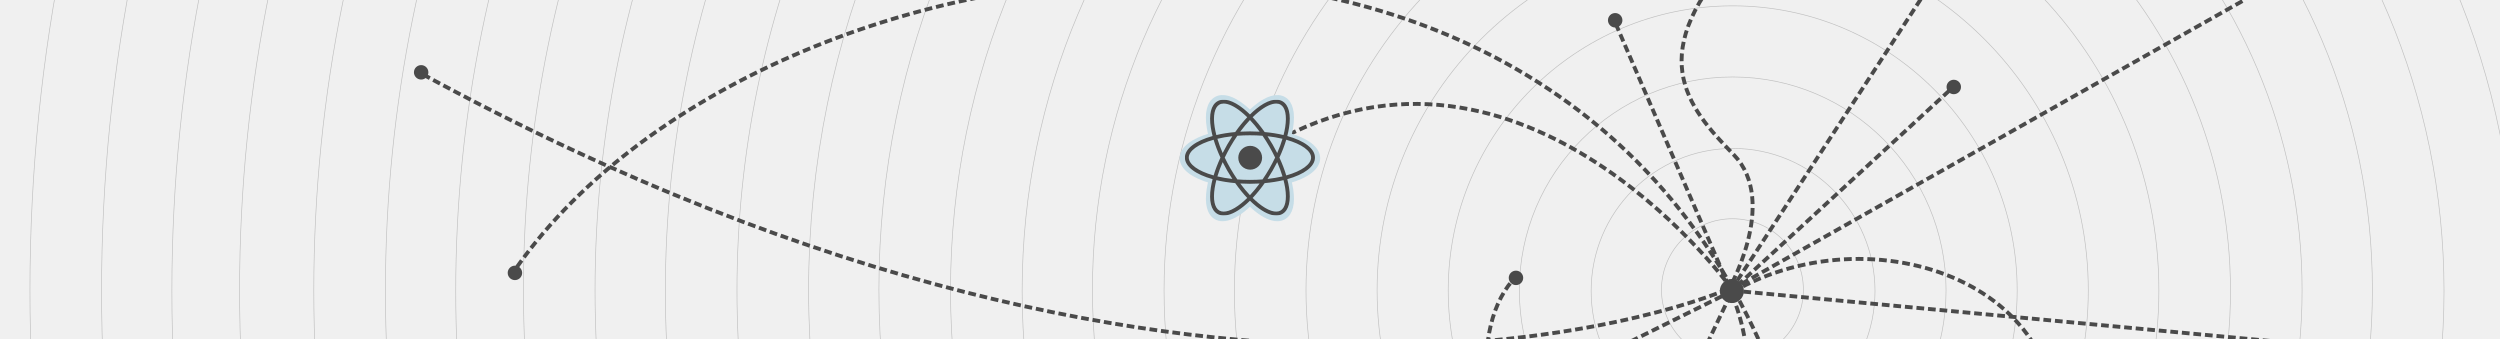
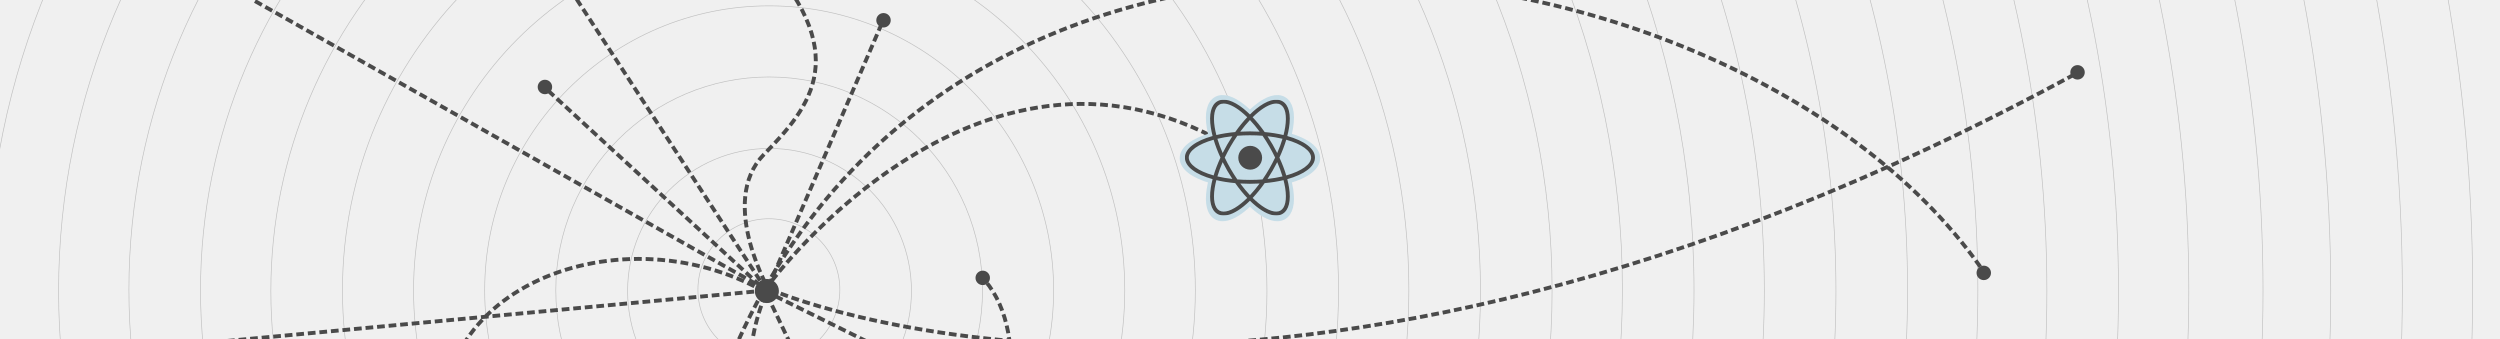
<svg xmlns="http://www.w3.org/2000/svg" xmlns:xlink="http://www.w3.org/1999/xlink" width="1920" height="260" viewBox="0 0 1920 260">
  <defs>
    <path id="a" d="M0 89.516h99.904V.544H0z" />
  </defs>
  <g fill="none" fill-rule="evenodd">
+     <g stroke="#4A4A4A" stroke-width="3">
+       <path d="M586.756 227.982l93.366-216.696" stroke-dasharray="5.934,2.967" />
+       <path d="M588.5 222.5l-395-223" stroke-dasharray="6.053,3.026" />
+       <path d="M590.5 225.5l-174-160" stroke-dasharray="5.98,2.99" />
+       <path d="M591.83 225.128s-41.065-69.766-5.088-106.584c35.976-36.818 70.344-77.708-5.852-157.754" stroke-dasharray="6,3" />
+       <path d="M587.956 223.115L39.5 274.5" stroke-dasharray="5.934,2.967" />
+       <path d="M587.5 223.5l144.277 71.463" stroke-dasharray="6.007,3.004" />
+       <path d="M684.36 426.394l-96.113-201.667c-114.9-66.686-282.919 1.175-242.025 138.558" stroke-dasharray="5.987,2.994" />
+       <path d="M792.316 1270.51l-256.79-919.197C669.982-160.927 1337-68 1525.004 210.895" stroke-dasharray="5.987,2.994" />
+       <path d="M951.712 116.59C756.564-6.003 591.678 217.092 591.678 217.092 539.46 331.63 628.954 405.974 706.092 381.608c77.138-24.366 85.249-125.602 50.599-165.853M588.68 223.03L329.5-174.5" stroke-dasharray="6,3" />
+       <path d="M591.308 222.168S975.546 393.516 1595.625 55.834" stroke-dasharray="5.95,2.92" />
+     </g>
+     <g fill="#4A4A4A">
+       <path d="M684.088 15.574a5.55 5.55 0 1 1-11.102 0 5.55 5.55 0 0 1 11.102 0M1529.088 209.574a5.55 5.55 0 1 1-11.102 0 5.55 5.55 0 0 1 11.102 0M598.193 223.4a9.25 9.25 0 1 1-18.499 0 9.25 9.25 0 0 1 18.499 0M760.29 213.408a5.55 5.55 0 1 1-11.102 0 5.55 5.55 0 0 1 11.101 0M424.053 66.799a5.55 5.55 0 1 1-11.102 0 5.55 5.55 0 0 1 11.102 0M1601.1 55.55a5.55 5.55 0 1 1-11.102 0 5.55 5.55 0 0 1 11.102 0" />
+     </g>
    <g stroke="#4A4A4A" stroke-width=".5" opacity=".3">
-       <path d="M948.012 223.523c0 211.247 171.254 382.5 382.502 382.5 211.249 0 382.498-171.253 382.498-382.5s-171.25-382.5-382.498-382.5-382.502 171.253-382.502 382.5z" />
-       <path d="M1003.012 223.023c0 181.148 146.629 328 327.502 328 180.873 0 327.498-146.852 327.498-328s-146.625-328-327.498-328-327.502 146.852-327.502 328z" />
-       <path d="M1057.614 222.988c0 150.842 122.269 273.125 273.095 273.125 150.826 0 273.095-122.283 273.095-273.125 0-150.843-122.27-273.125-273.095-273.125-150.826 0-273.095 122.282-273.095 273.125z" />
-       <path d="M1112.233 222.988c0 120.674 97.815 218.5 218.476 218.5s218.476-97.826 218.476-218.5c0-120.673-97.815-218.5-218.476-218.5-120.66 0-218.476 97.827-218.476 218.5z" />
-       <path d="M894 223c0 241.347 195.655 437 437.003 437C1572.35 660 1768 464.347 1768 223s-195.65-437-436.997-437C1089.655-214 894-18.347 894 223z" />
-       <path d="M730 223c0 331.92 269.081 601 601.004 601C1662.926 824 1932 554.92 1932 223s-269.074-601-600.996-601C999.08-378 730-108.92 730 223z" />
-       <path d="M785 223.5c0 301.821 244.456 546.5 546.003 546.5S1877 525.321 1877 223.5 1632.55-323 1331.003-323C1029.456-323 785-78.321 785 223.5z" />
-       <path d="M839 222.5c0 271.446 220.056 491.5 491.503 491.5S1822 493.946 1822 222.5 1601.95-269 1330.503-269 839-48.946 839 222.5z" />
-       <path d="M675 222.5C675 584.52 968.482 878 1330.504 878S1986 584.52 1986 222.5 1692.526-433 1330.504-433 675-139.52 675 222.5z" />
-       <path d="M621 223c0 392.12 317.883 710 710.004 710C1723.126 933 2041 615.12 2041 223s-317.874-710-709.996-710C938.883-487 621-169.12 621 223z" />
-       <path d="M566 223c0 422.494 342.284 765 764.505 765C1752.725 988 2095 645.494 2095 223s-342.275-765-764.495-765C908.284-542 566-199.494 566 223z" />
-       <path d="M511 223.5c0 452.594 366.908 819.5 819.505 819.5C1783.1 1043 2150 676.094 2150 223.5S1783.101-596 1330.505-596C877.908-596 511-229.094 511 223.5z" />
-       <path d="M457 223c0 482.693 391.31 874 874.005 874C1813.701 1097 2205 705.693 2205 223s-391.299-874-873.995-874S457-259.693 457 223z" />
-       <path d="M402 222.5c0 512.792 415.71 928.5 928.506 928.5C1843.3 1151 2259 735.292 2259 222.5c0-512.792-415.7-928.5-928.494-928.5C817.71-706 402-290.292 402 222.5z" />
-       <path d="M296 223.5C296 798.148 759.616 1264 1331.506 1264 1903.396 1264 2367 798.148 2367 223.5S1903.396-817 1331.506-817C759.616-817 296-351.148 296 223.5z" />
-       <path d="M350 223.5c0 544.272 439.216 985.5 981.006 985.5S2312 767.772 2312 223.5c0-544.272-439.204-985.5-980.994-985.5S350-320.772 350 223.5z" />
-       <path d="M1330.709 386.863c90.495 0 163.857-73.37 163.857-163.875s-73.362-163.875-163.857-163.875-163.857 73.37-163.857 163.875 73.362 163.875 163.857 163.875z" />
-       <path d="M1276 222.5c0 30.1 24.4 54.5 54.5 54.5s54.5-24.4 54.5-54.5-24.4-54.5-54.5-54.5-54.5 24.4-54.5 54.5z" />
-       <path d="M1222 223.5c0 60.475 48.802 109.5 109 109.5 60.2 0 109-49.025 109-109.5S1391.2 114 1331 114c-60.198 0-109 49.025-109 109.5z" />
-       <path d="M-31 224c0 756.072 610.022 1369 1362.508 1369C2083.995 1593 2694 980.072 2694 224s-610.005-1369-1362.492-1369C579.022-1145-31-532.072-31 224z" />
-       <path d="M23 223c0 725.696 585.62 1314 1308.008 1314C2053.395 1537 2639 948.696 2639 223s-585.605-1314-1307.992-1314S23-502.696 23 223z" />
-       <path d="M78 223.5C78 919.097 639.22 1483 1331.507 1483 2023.795 1483 2585 919.097 2585 223.5S2023.795-1036 1331.507-1036C639.22-1036 78-472.097 78 223.5z" />
-       <path d="M132 223.5C132 888.722 668.82 1428 1331.007 1428 1993.195 1428 2530 888.722 2530 223.5S1993.195-981 1331.007-981 132-441.722 132 223.5z" />
-       <path d="M184 223c0 633.466 513.537 1147 1147.007 1147S2478 856.466 2478 223 1964.476-924 1331.007-924C697.537-924 184-410.466 184 223z" />
-       <path d="M241 223c0 604.747 488.017 1095 1090.007 1095C1932.996 1318 2421 827.747 2421 223c0-604.747-488.004-1095-1089.993-1095C729.017-872 241-381.747 241 223z" />
+       <path d="M208.012 223.523c0 211.247 171.254 382.5 382.502 382.5 211.249 0 382.498-171.253 382.498-382.5s-171.25-382.5-382.498-382.5-382.502 171.253-382.502 382.5z" />
+       <path d="M263.012 223.023c0 181.148 146.629 328 327.502 328 180.873 0 327.498-146.852 327.498-328s-146.625-328-327.498-328-327.502 146.852-327.502 328z" />
+       <path d="M317.614 222.988c0 150.842 122.269 273.125 273.095 273.125 150.826 0 273.095-122.283 273.095-273.125 0-150.843-122.27-273.125-273.095-273.125-150.826 0-273.095 122.282-273.095 273.125z" />
+       <path d="M372.233 222.988c0 120.674 97.815 218.5 218.475 218.5 120.662 0 218.477-97.826 218.477-218.5 0-120.673-97.815-218.5-218.476-218.5-120.66 0-218.476 97.827-218.476 218.5z" />
+       <path d="M154 223c0 241.347 195.655 437 437.003 437C832.35 660 1028 464.347 1028 223S832.35-214 591.003-214C349.655-214 154-18.347 154 223z" />
+       <path d="M-10 223c0 331.92 269.081 601 601.004 601C922.926 824 1192 554.92 1192 223S922.926-378 591.004-378C259.08-378-10-108.92-10 223z" />
+       <path d="M45 223.5C45 525.321 289.456 770 591.003 770S1137 525.321 1137 223.5 892.55-323 591.003-323C289.456-323 45-78.321 45 223.5z" />
+       <path d="M99 222.5C99 493.946 319.056 714 590.503 714S1082 493.946 1082 222.5 861.95-269 590.503-269 99-48.946 99 222.5z" />
+       <path d="M-65 222.5C-65 584.52 228.482 878 590.504 878S1246 584.52 1246 222.5 952.526-433 590.504-433-65-139.52-65 222.5z" />
+       <path d="M-119 223c0 392.12 317.883 710 710.004 710C983.126 933 1301 615.12 1301 223S983.126-487 591.004-487C198.883-487-119-169.12-119 223z" />
+       <path d="M-174 223c0 422.494 342.284 765 764.505 765C1012.725 988 1355 645.494 1355 223s-342.275-765-764.495-765C168.284-542-174-199.494-174 223z" />
+       <path d="M-229 223.5c0 452.594 366.908 819.5 819.505 819.5C1043.1 1043 1410 676.094 1410 223.5S1043.101-596 590.505-596C137.908-596-229-229.094-229 223.5z" />
+       <path d="M-283 223c0 482.693 391.31 874 874.005 874C1073.701 1097 1465 705.693 1465 223s-391.299-874-873.995-874S-283-259.693-283 223z" />
+       <path d="M-338 222.5c0 512.792 415.71 928.5 928.506 928.5C1103.3 1151 1519 735.292 1519 222.5c0-512.792-415.7-928.5-928.494-928.5C77.71-706-338-290.292-338 222.5z" />
+       <path d="M-444 223.5C-444 798.148 19.616 1264 591.506 1264 1163.396 1264 1627 798.148 1627 223.5S1163.396-817 591.506-817C19.616-817-444-351.148-444 223.5z" />
+       <path d="M-390 223.5c0 544.272 439.216 985.5 981.006 985.5S1572 767.772 1572 223.5c0-544.272-439.204-985.5-980.994-985.5S-390-320.772-390 223.5z" />
+       <path d="M590.709 386.863c90.495 0 163.857-73.37 163.857-163.875S681.204 59.113 590.709 59.113s-163.857 73.37-163.857 163.875 73.362 163.875 163.857 163.875z" />
+       <path d="M536 222.5c0 30.1 24.4 54.5 54.5 54.5s54.5-24.4 54.5-54.5-24.4-54.5-54.5-54.5-54.5 24.4-54.5 54.5z" />
+       <path d="M482 223.5c0 60.475 48.802 109.5 109 109.5 60.2 0 109-49.025 109-109.5S651.2 114 591 114c-60.198 0-109 49.025-109 109.5z" />
+       <path d="M-771 224c0 756.072 610.022 1369 1362.508 1369C1343.995 1593 1954 980.072 1954 224S1343.995-1145 591.508-1145C-160.978-1145-771-532.072-771 224z" />
+       <path d="M-717 223c0 725.696 585.62 1314 1308.008 1314C1313.395 1537 1899 948.696 1899 223S1313.395-1091 591.008-1091-717-502.696-717 223z" />
+       <path d="M-662 223.5C-662 919.097-100.78 1483 591.507 1483 1283.795 1483 1845 919.097 1845 223.5S1283.795-1036 591.507-1036C-100.78-1036-662-472.097-662 223.5z" />
+       <path d="M-608 223.5C-608 888.722-71.18 1428 591.007 1428 1253.195 1428 1790 888.722 1790 223.5S1253.195-981 591.007-981-608-441.722-608 223.5z" />
+       <path d="M-556 223c0 633.466 513.537 1147 1147.007 1147S1738 856.466 1738 223 1224.476-924 591.007-924C-42.463-924-556-410.466-556 223z" />
+       <path d="M-499 223c0 604.747 488.017 1095 1090.007 1095C1192.996 1318 1681 827.747 1681 223c0-604.747-488.004-1095-1089.993-1095C-10.983-872-499-381.747-499 223z" />
    </g>
-     <g stroke="#4A4A4A" stroke-width="3">
-       <path d="M1331.244 227.982l-93.366-216.696" stroke-dasharray="5.934,2.967" />
-       <path d="M1329.5 222.5l395-223" stroke-dasharray="6.053,3.026" />
-       <path d="M1327.5 225.5l174-160" stroke-dasharray="5.98,2.99" />
-       <path d="M1326.17 225.128s41.065-69.766 5.088-106.584c-35.976-36.818-70.344-77.708 5.852-157.754" stroke-dasharray="6,3" />
-       <path d="M1330.044 223.115L1878.5 274.5" stroke-dasharray="5.934,2.967" />
-       <path d="M1330.5 223.5l-144.277 71.463" stroke-dasharray="6.007,3.004" />
-       <path d="M1233.64 426.394l96.113-201.667c114.9-66.686 282.919 1.175 242.025 138.558" stroke-dasharray="5.987,2.994" />
-       <path d="M1125.684 1270.51l256.79-919.197C1248.018-160.927 581-68 392.996 210.895" stroke-dasharray="5.987,2.994" />
-       <path d="M966.288 116.59c195.148-122.593 360.034 100.502 360.034 100.502 52.217 114.539-37.276 188.882-114.414 164.516-77.138-24.366-85.249-125.602-50.599-165.853m168.011 7.275L1588.5-174.5" stroke-dasharray="6,3" />
-       <path d="M1326.692 222.168S942.454 393.516 322.375 55.834" stroke-dasharray="5.95,2.92" />
+     <g>
+       <path d="M1011.9 121.452c0-7.254-8.665-13.536-22.122-17.294.58-2.26 1.049-4.46 1.382-6.578 1.699-10.793-.16-18.357-5.235-21.3-5.075-2.94-12.528-.775-20.99 6.099a69.86 69.86 0 0 0-4.984 4.494 70.05 70.05 0 0 0-4.986-4.494c-8.46-6.874-15.917-9.04-20.99-6.098-5.074 2.942-6.934 10.506-5.235 21.3a70.22 70.22 0 0 0 1.383 6.577C916.666 107.916 908 114.198 908 121.452c0 7.254 8.666 13.536 22.123 17.294a70.22 70.22 0 0 0-1.383 6.578c-1.699 10.794.16 18.357 5.235 21.3 1.478.856 3.158 1.28 5.007 1.28 4.495 0 9.986-2.506 15.983-7.379a70.05 70.05 0 0 0 4.986-4.494 69.86 69.86 0 0 0 4.984 4.494c5.997 4.873 11.487 7.379 15.984 7.379 1.848 0 3.529-.424 5.006-1.28 5.075-2.943 6.934-10.506 5.235-21.3a70.478 70.478 0 0 0-1.382-6.578c13.457-3.758 22.122-10.04 22.122-17.294" fill="#C6DDE7" />
+       <path d="M1011.9 121.452c0-7.254-8.665-13.536-22.122-17.294.58-2.26 1.049-4.46 1.382-6.578 1.699-10.793-.16-18.357-5.235-21.3-5.075-2.94-12.528-.775-20.99 6.099a69.86 69.86 0 0 0-4.984 4.494 70.05 70.05 0 0 0-4.986-4.494c-8.46-6.874-15.917-9.04-20.99-6.098-5.074 2.942-6.934 10.506-5.235 21.3a70.22 70.22 0 0 0 1.383 6.577C916.666 107.916 908 114.198 908 121.452c0 7.254 8.666 13.536 22.123 17.294a70.22 70.22 0 0 0-1.383 6.578c-1.699 10.794.16 18.357 5.235 21.3 1.478.856 3.158 1.28 5.007 1.28 4.495 0 9.986-2.506 15.983-7.379a70.05 70.05 0 0 0 4.986-4.494 69.86 69.86 0 0 0 4.984 4.494c5.997 4.873 11.487 7.379 15.984 7.379 1.848 0 3.529-.424 5.006-1.28 5.075-2.943 6.934-10.506 5.235-21.3a70.478 70.478 0 0 0-1.382-6.578c13.457-3.758 22.122-10.04 22.122-17.294z" stroke="#C6DDE7" stroke-width="4" />
+       <g transform="translate(910 76)">
+         <mask id="b" fill="#fff">
+           <use xlink:href="#a" />
+         </mask>
+         <path d="M99.904 45.03c0-6.946-8.332-12.962-21.272-16.562a67.259 67.259 0 0 0 1.33-6.299c1.633-10.337-.155-17.58-5.034-20.398-4.88-2.816-12.047-.743-20.183 5.84a67.08 67.08 0 0 0-4.793 4.304 67.263 67.263 0 0 0-4.793-4.304c-8.136-6.583-15.305-8.658-20.183-5.84-4.88 2.818-6.667 10.061-5.033 20.398.32 2.028.77 4.136 1.329 6.3C8.332 32.067 0 38.083 0 45.03c0 6.946 8.332 12.962 21.272 16.562a67.259 67.259 0 0 0-1.33 6.299c-1.633 10.337.155 17.58 5.034 20.398 1.421.82 3.037 1.226 4.814 1.226 4.323 0 9.603-2.4 15.369-7.066a67.263 67.263 0 0 0 4.793-4.304 67.08 67.08 0 0 0 4.793 4.304c5.766 4.666 11.045 7.066 15.37 7.066 1.776 0 3.392-.406 4.813-1.226 4.88-2.818 6.667-10.061 5.033-20.398a67.259 67.259 0 0 0-1.329-6.3c12.94-3.599 21.272-9.615 21.272-16.561M56.617 9.924c5.186-4.197 9.893-6.4 13.482-6.4 1.26 0 2.384.271 3.341.824 3.684 2.126 4.99 8.453 3.583 17.358a64.395 64.395 0 0 1-1.27 6.017c-4.411-1.051-9.283-1.834-14.485-2.301-2.96-4.203-6.071-8.037-9.234-11.383a64.052 64.052 0 0 1 4.583-4.115M64.793 53.6a123.959 123.959 0 0 1-5.169 8.2c-3.082.239-6.309.368-9.672.368-3.363 0-6.59-.13-9.672-.367a123.959 123.959 0 0 1-5.17-8.201 123.83 123.83 0 0 1-4.513-8.57 123.83 123.83 0 0 1 4.513-8.569 124.17 124.17 0 0 1 5.17-8.2c3.082-.238 6.309-.368 9.672-.368 3.363 0 6.59.13 9.672.367a124.17 124.17 0 0 1 5.17 8.201 123.83 123.83 0 0 1 4.513 8.57 123.83 123.83 0 0 1-4.514 8.569m6.112-5.07c1.632 3.735 2.992 7.413 4.051 10.952-3.494.83-7.346 1.495-11.504 1.957a128.572 128.572 0 0 0 7.453-12.908M49.952 73.897c-2.53-2.684-5.03-5.694-7.445-8.968a128.904 128.904 0 0 0 14.89 0c-2.415 3.274-4.914 6.284-7.445 8.968m-13.5-12.458c-4.158-.462-8.01-1.128-11.504-1.957 1.06-3.54 2.419-7.217 4.05-10.951a128.13 128.13 0 0 0 7.453 12.908M28.998 41.53c-1.631-3.735-2.99-7.413-4.05-10.952 3.495-.83 7.346-1.494 11.503-1.957a128.572 128.572 0 0 0-7.453 12.909m20.954-25.367c2.53 2.684 5.03 5.694 7.445 8.968a128.897 128.897 0 0 0-14.89 0c2.415-3.274 4.915-6.284 7.445-8.968m17.418 18.81a128.572 128.572 0 0 0-3.918-6.351c4.158.462 8.01 1.127 11.504 1.956-1.06 3.54-2.42 7.217-4.05 10.952a128.13 128.13 0 0 0-3.536-6.557M22.881 21.706C21.474 12.8 22.78 6.474 26.464 4.348c.958-.553 2.08-.825 3.34-.825 3.59 0 8.297 2.205 13.483 6.401a64.235 64.235 0 0 1 4.584 4.115c-3.164 3.346-6.275 7.18-9.236 11.383-5.2.467-10.073 1.25-14.484 2.301a64.384 64.384 0 0 1-1.27-6.017M2.976 45.03c0-5.078 7.112-10.371 19.09-13.708 1.319 4.418 3.085 9.036 5.248 13.708-2.163 4.671-3.93 9.29-5.247 13.708-11.98-3.337-19.091-8.631-19.091-13.708m40.31 35.106c-7.007 5.671-13.138 7.705-16.822 5.576-3.684-2.126-4.99-8.453-3.583-17.357.306-1.936.736-3.95 1.27-6.018 4.41 1.051 9.284 1.834 14.484 2.301 2.96 4.203 6.072 8.038 9.236 11.383a64.235 64.235 0 0 1-4.584 4.115m33.736-11.781c1.407 8.904.101 15.231-3.583 17.357-3.683 2.127-9.815.094-16.823-5.576a64.052 64.052 0 0 1-4.583-4.115c3.163-3.345 6.274-7.18 9.234-11.383 5.202-.467 10.074-1.25 14.485-2.301a64.395 64.395 0 0 1 1.27 6.018m.814-9.617c-1.317-4.419-3.085-9.037-5.246-13.708 2.161-4.672 3.929-9.29 5.246-13.708 11.979 3.337 19.092 8.63 19.092 13.708 0 5.077-7.113 10.37-19.092 13.708" fill="#4A4A4A" mask="url(#b)" />
+       </g>
+       <path d="M960.152 112a9.152 9.152 0 1 0 0 18.304 9.152 9.152 0 0 0 0-18.304" fill="#4A4A4A" />
    </g>
-     <path d="M1234.912 15.574a5.55 5.55 0 1 0 11.102 0 5.55 5.55 0 0 0-11.102 0m-845 194a5.55 5.55 0 1 0 11.102 0 5.55 5.55 0 0 0-11.102 0m930.895 13.826a9.25 9.25 0 1 0 18.499 0 9.25 9.25 0 0 0-18.499 0m-162.097-9.992a5.55 5.55 0 1 0 11.102 0 5.55 5.55 0 0 0-11.101 0m336.236-146.609a5.55 5.55 0 1 0 11.102 0 5.55 5.55 0 0 0-11.102 0M317.9 55.55a5.55 5.55 0 1 0 11.102 0 5.55 5.55 0 0 0-11.102 0" fill="#4A4A4A" />
-     <path d="M1011.9 121.452c0-7.254-8.665-13.536-22.122-17.294a70.87 70.87 0 0 0 1.382-6.578c1.699-10.793-.16-18.357-5.235-21.3-5.075-2.94-12.528-.775-20.99 6.099a69.86 69.86 0 0 0-4.984 4.494 70.05 70.05 0 0 0-4.986-4.494c-8.46-6.874-15.917-9.04-20.99-6.098-5.074 2.942-6.934 10.506-5.235 21.3a70.22 70.22 0 0 0 1.383 6.577C916.666 107.916 908 114.198 908 121.452c0 7.254 8.666 13.536 22.123 17.294a70.22 70.22 0 0 0-1.383 6.578c-1.699 10.794.16 18.357 5.235 21.3 1.478.856 3.158 1.28 5.007 1.28 4.495 0 9.986-2.506 15.983-7.379a70.05 70.05 0 0 0 4.986-4.494 69.86 69.86 0 0 0 4.984 4.494c5.997 4.873 11.487 7.379 15.984 7.379 1.848 0 3.529-.424 5.006-1.28 5.075-2.943 6.934-10.506 5.235-21.3a70.478 70.478 0 0 0-1.382-6.578c13.457-3.758 22.122-10.04 22.122-17.294" fill="#C6DDE7" />
-     <path d="M1011.9 121.452c0-7.254-8.665-13.536-22.122-17.294a70.87 70.87 0 0 0 1.382-6.578c1.699-10.793-.16-18.357-5.235-21.3-5.075-2.94-12.528-.775-20.99 6.099a69.86 69.86 0 0 0-4.984 4.494 70.05 70.05 0 0 0-4.986-4.494c-8.46-6.874-15.917-9.04-20.99-6.098-5.074 2.942-6.934 10.506-5.235 21.3a70.22 70.22 0 0 0 1.383 6.577C916.666 107.916 908 114.198 908 121.452c0 7.254 8.666 13.536 22.123 17.294a70.22 70.22 0 0 0-1.383 6.578c-1.699 10.794.16 18.357 5.235 21.3 1.478.856 3.158 1.28 5.007 1.28 4.495 0 9.986-2.506 15.983-7.379a70.05 70.05 0 0 0 4.986-4.494 69.86 69.86 0 0 0 4.984 4.494c5.997 4.873 11.487 7.379 15.984 7.379 1.848 0 3.529-.424 5.006-1.28 5.075-2.943 6.934-10.506 5.235-21.3a70.478 70.478 0 0 0-1.382-6.578c13.457-3.758 22.122-10.04 22.122-17.294z" stroke="#C6DDE7" stroke-width="4" />
-     <g transform="translate(910 76)">
-       <mask id="b" fill="#fff">
-         <use xlink:href="#a" />
-       </mask>
-       <path d="M99.904 45.03c0-6.946-8.332-12.962-21.272-16.562a67.259 67.259 0 0 0 1.33-6.299c1.633-10.337-.155-17.58-5.034-20.398-4.88-2.816-12.047-.743-20.183 5.84a67.08 67.08 0 0 0-4.793 4.304 67.263 67.263 0 0 0-4.793-4.304c-8.136-6.583-15.305-8.658-20.183-5.84-4.88 2.818-6.667 10.061-5.033 20.398a67.16 67.16 0 0 0 1.329 6.3C8.332 32.067 0 38.083 0 45.03c0 6.946 8.332 12.962 21.272 16.562a67.259 67.259 0 0 0-1.33 6.299c-1.633 10.337.155 17.58 5.034 20.398 1.421.82 3.037 1.226 4.814 1.226 4.323 0 9.603-2.4 15.369-7.066a67.263 67.263 0 0 0 4.793-4.304 67.08 67.08 0 0 0 4.793 4.304c5.766 4.666 11.045 7.066 15.37 7.066 1.776 0 3.392-.406 4.813-1.226 4.88-2.818 6.667-10.061 5.033-20.398a67.259 67.259 0 0 0-1.329-6.3c12.94-3.599 21.272-9.615 21.272-16.561M56.617 9.924c5.186-4.197 9.893-6.4 13.482-6.4 1.26 0 2.384.271 3.341.824 3.684 2.126 4.99 8.453 3.583 17.358a64.395 64.395 0 0 1-1.27 6.017c-4.411-1.051-9.283-1.834-14.485-2.301-2.96-4.203-6.071-8.037-9.234-11.383a64.052 64.052 0 0 1 4.583-4.115M64.793 53.6a123.959 123.959 0 0 1-5.169 8.2c-3.082.239-6.309.368-9.672.368-3.363 0-6.59-.13-9.672-.367a123.959 123.959 0 0 1-5.17-8.201 123.83 123.83 0 0 1-4.513-8.57 123.83 123.83 0 0 1 4.513-8.569 124.17 124.17 0 0 1 5.17-8.2 125.65 125.65 0 0 1 9.672-.368c3.363 0 6.59.13 9.672.367a124.17 124.17 0 0 1 5.17 8.201 123.83 123.83 0 0 1 4.513 8.57 123.83 123.83 0 0 1-4.514 8.569m6.112-5.07c1.632 3.735 2.992 7.413 4.051 10.952-3.494.83-7.346 1.495-11.504 1.957a128.572 128.572 0 0 0 7.453-12.908M49.952 73.897c-2.53-2.684-5.03-5.694-7.445-8.968a128.904 128.904 0 0 0 14.89 0c-2.415 3.274-4.914 6.284-7.445 8.968m-13.5-12.458c-4.158-.462-8.01-1.128-11.504-1.957 1.06-3.54 2.419-7.217 4.05-10.951a128.13 128.13 0 0 0 7.453 12.908M28.998 41.53c-1.631-3.735-2.99-7.413-4.05-10.952 3.495-.83 7.346-1.494 11.503-1.957a128.572 128.572 0 0 0-7.453 12.909m20.954-25.367c2.53 2.684 5.03 5.694 7.445 8.968a128.897 128.897 0 0 0-14.89 0c2.415-3.274 4.915-6.284 7.445-8.968m17.418 18.81a128.572 128.572 0 0 0-3.918-6.351c4.158.462 8.01 1.127 11.504 1.956-1.06 3.54-2.42 7.217-4.05 10.952a128.13 128.13 0 0 0-3.536-6.557M22.881 21.706C21.474 12.8 22.78 6.474 26.464 4.348c.958-.553 2.08-.825 3.34-.825 3.59 0 8.297 2.205 13.483 6.401a64.235 64.235 0 0 1 4.584 4.115c-3.164 3.346-6.275 7.18-9.236 11.383-5.2.467-10.073 1.25-14.484 2.301a64.384 64.384 0 0 1-1.27-6.017M2.976 45.03c0-5.078 7.112-10.371 19.09-13.708 1.319 4.418 3.085 9.036 5.248 13.708-2.163 4.671-3.93 9.29-5.247 13.708-11.98-3.337-19.091-8.631-19.091-13.708m40.31 35.106c-7.007 5.671-13.138 7.705-16.822 5.576-3.684-2.126-4.99-8.453-3.583-17.357.306-1.936.736-3.95 1.27-6.018 4.41 1.051 9.284 1.834 14.484 2.301 2.96 4.203 6.072 8.038 9.236 11.383a64.235 64.235 0 0 1-4.584 4.115m33.736-11.781c1.407 8.904.101 15.231-3.583 17.357-3.683 2.127-9.815.094-16.823-5.576a64.052 64.052 0 0 1-4.583-4.115c3.163-3.345 6.274-7.18 9.234-11.383 5.202-.467 10.074-1.25 14.485-2.301a64.395 64.395 0 0 1 1.27 6.018m.814-9.617c-1.317-4.419-3.085-9.037-5.246-13.708 2.161-4.672 3.929-9.29 5.246-13.708 11.979 3.337 19.092 8.63 19.092 13.708 0 5.077-7.113 10.37-19.092 13.708" fill="#4A4A4A" mask="url(#b)" />
-     </g>
-     <path d="M960.152 112a9.152 9.152 0 1 0 0 18.304 9.152 9.152 0 0 0 0-18.304" fill="#4A4A4A" />
  </g>
</svg>
